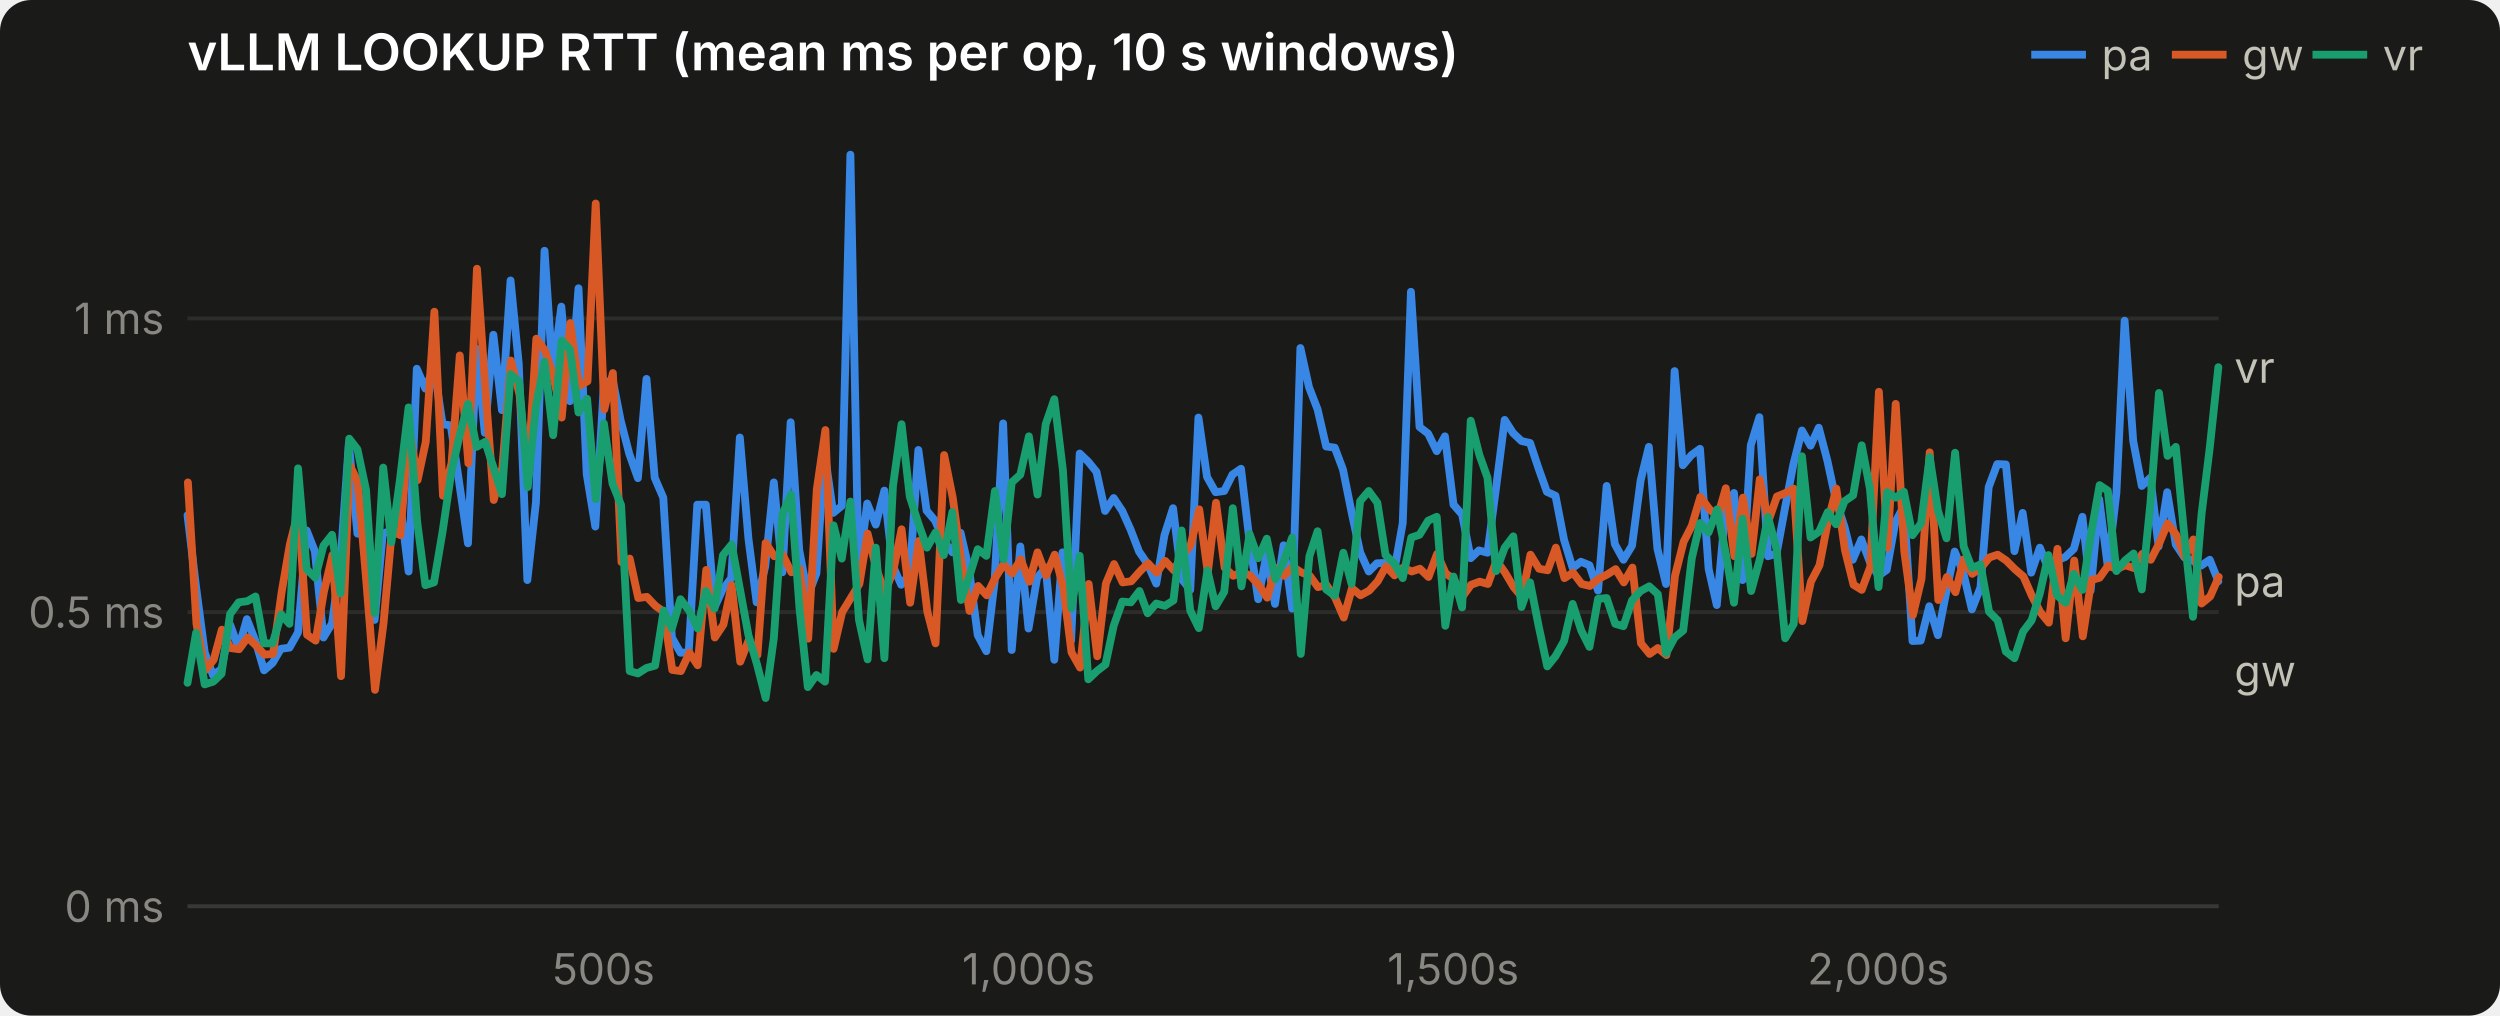
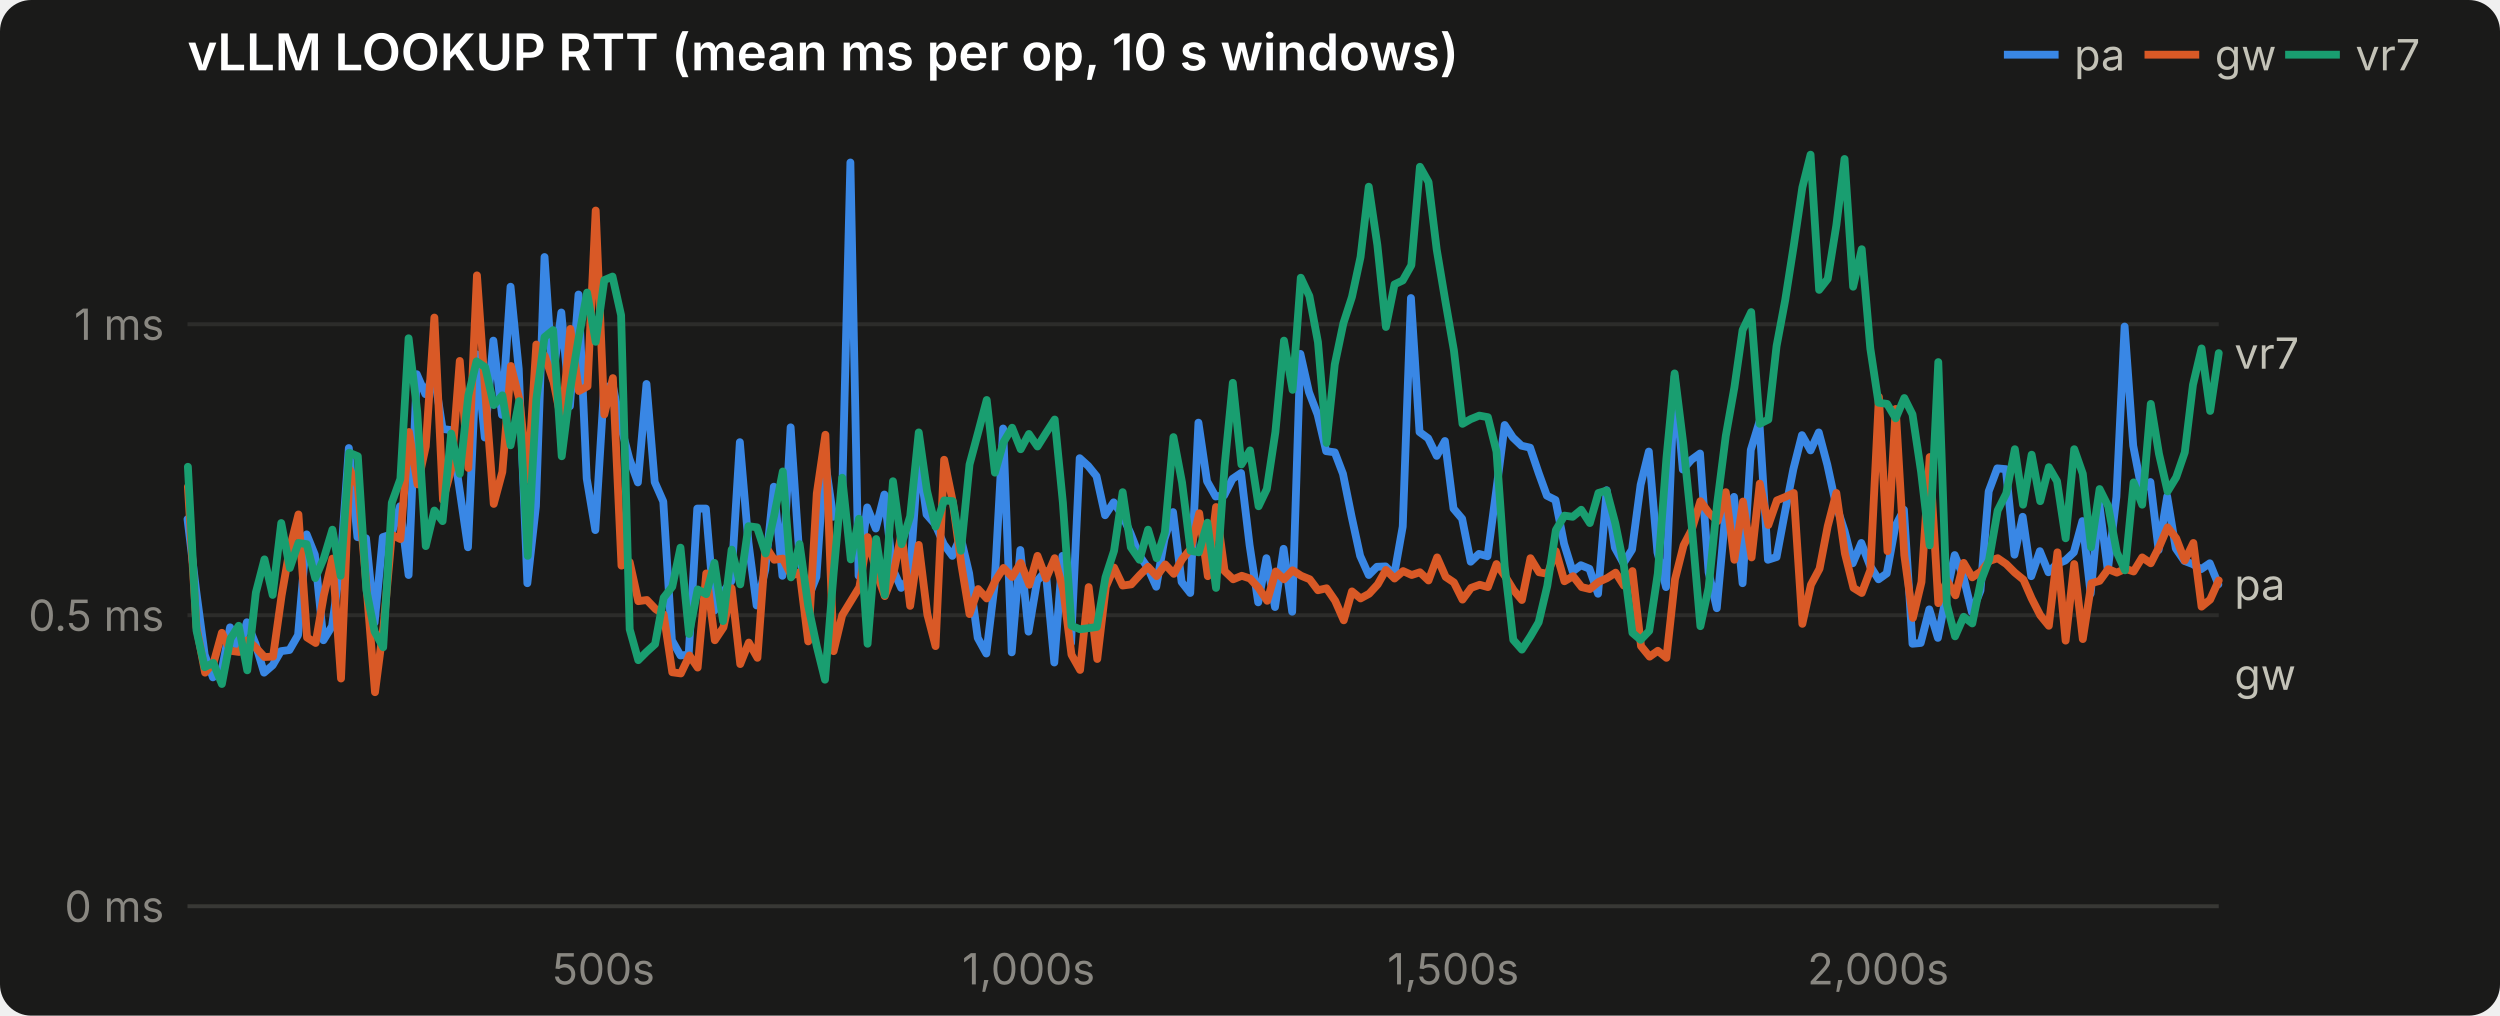
<svg xmlns="http://www.w3.org/2000/svg" viewBox="0 0 640 260" width="640" height="260" font-family="system-ui, -apple-system, Segoe UI, sans-serif" role="img" aria-label="vLLM LOOKUP RTT (mean ms per op, 10 s windows)">
  <rect width="640" height="260" rx="8" fill="#1a1a19" />
  <text x="48" y="18" font-size="13" font-weight="600" fill="#ffffff">vLLM LOOKUP RTT (mean ms per op, 10 s windows)</text>
-   <line x1="592" x2="606" y1="14" y2="14" stroke="#199e70" stroke-width="2" />
-   <text x="610" y="18" font-size="11" fill="#c3c2b7">vr</text>
-   <line x1="556" x2="570" y1="14" y2="14" stroke="#d95926" stroke-width="2" />
-   <text x="574" y="18" font-size="11" fill="#c3c2b7">gw</text>
-   <line x1="520" x2="534" y1="14" y2="14" stroke="#3987e5" stroke-width="2" />
-   <text x="538" y="18" font-size="11" fill="#c3c2b7">pa</text>
+   <line x1="585" x2="599" y1="14" y2="14" stroke="#199e70" stroke-width="2" />
+   <text x="603" y="18" font-size="11" fill="#c3c2b7">vr7</text>
+   <line x1="549" x2="563" y1="14" y2="14" stroke="#d95926" stroke-width="2" />
+   <text x="567" y="18" font-size="11" fill="#c3c2b7">gw</text>
+   <line x1="513" x2="527" y1="14" y2="14" stroke="#3987e5" stroke-width="2" />
+   <text x="531" y="18" font-size="11" fill="#c3c2b7">pa</text>
  <line x1="48" x2="568" y1="232.0" y2="232.0" stroke="#383835" stroke-width="1" />
  <text x="42" y="236.0" text-anchor="end" font-size="11" fill="#898781">0 ms</text>
-   <line x1="48" x2="568" y1="156.7" y2="156.7" stroke="#2c2c2a" stroke-width="1" />
-   <text x="42" y="160.7" text-anchor="end" font-size="11" fill="#898781">0.5 ms</text>
-   <line x1="48" x2="568" y1="81.5" y2="81.5" stroke="#2c2c2a" stroke-width="1" />
-   <text x="42" y="85.5" text-anchor="end" font-size="11" fill="#898781">1 ms</text>
+   <line x1="48" x2="568" y1="157.5" y2="157.5" stroke="#2c2c2a" stroke-width="1" />
+   <text x="42" y="161.5" text-anchor="end" font-size="11" fill="#898781">0.5 ms</text>
+   <line x1="48" x2="568" y1="83.0" y2="83.0" stroke="#2c2c2a" stroke-width="1" />
+   <text x="42" y="87.0" text-anchor="end" font-size="11" fill="#898781">1 ms</text>
  <text x="154.5" y="252" text-anchor="middle" font-size="11" fill="#898781">500s</text>
  <text x="263.3" y="252" text-anchor="middle" font-size="11" fill="#898781">1,000s</text>
  <text x="372.0" y="252" text-anchor="middle" font-size="11" fill="#898781">1,500s</text>
  <text x="480.8" y="252" text-anchor="middle" font-size="11" fill="#898781">2,000s</text>
-   <path d="M48.0,131.9L50.2,150.3L52.4,167.0L54.5,172.8L56.7,171.3L58.9,159.9L61.1,165.9L63.2,158.5L65.4,164.1L67.6,171.6L69.8,169.7L71.9,166.1L74.1,165.8L76.3,161.9L78.5,135.8L80.6,141.1L82.8,163.2L85.0,159.6L87.2,143.2L89.3,113.5L91.5,136.6L93.7,136.9L95.9,158.7L98.0,136.6L100.2,135.8L102.4,128.6L104.6,146.3L106.7,94.4L108.9,99.5L111.1,94.0L113.3,108.6L115.4,108.9L117.6,123.9L119.8,139.1L122.0,89.3L124.1,110.8L126.3,85.7L128.5,105.0L130.7,71.8L132.8,93.1L135.0,148.5L137.2,128.6L139.4,64.2L141.5,95.6L143.7,78.5L145.9,102.7L148.1,73.8L150.2,121.4L152.4,134.8L154.6,98.5L156.8,97.0L158.9,107.7L161.1,116.2L163.3,122.4L165.5,97.0L167.6,122.3L169.8,127.4L172.0,163.2L174.2,167.1L176.3,167.0L178.5,129.2L180.7,129.2L182.9,155.5L185.0,150.9L187.2,148.0L189.4,112.0L191.6,137.9L193.7,154.2L195.9,145.0L198.1,123.5L200.3,146.5L202.4,108.1L204.6,140.8L206.8,152.5L209.0,146.8L211.1,115.9L213.3,131.3L215.5,129.5L217.7,39.6L219.8,146.5L222.0,128.9L224.2,134.3L226.4,125.6L228.5,144.7L230.7,149.7L232.9,146.9L235.1,115.2L237.2,130.7L239.4,133.3L241.6,138.4L243.8,141.4L245.9,136.4L248.1,145.9L250.3,162.6L252.5,166.7L254.6,149.1L256.8,108.4L259.0,166.4L261.2,139.9L263.3,160.9L265.5,147.9L267.7,145.3L269.9,168.9L272.0,141.4L274.2,164.0L276.4,116.1L278.6,118.2L280.7,120.8L282.9,130.8L285.1,127.5L287.3,130.8L289.4,135.5L291.6,141.2L293.8,144.4L296.0,149.4L298.1,137.0L300.3,130.1L302.5,148.2L304.7,151.0L306.8,106.9L309.0,122.1L311.2,126.0L313.4,125.7L315.5,121.5L317.7,120.0L319.9,138.7L322.1,153.4L324.2,142.0L326.4,154.6L328.6,139.6L330.8,155.8L332.9,89.1L335.1,99.1L337.3,104.8L339.5,114.3L341.7,114.6L343.8,120.2L346.0,131.1L348.2,141.4L350.4,146.3L352.5,144.2L354.7,144.1L356.9,146.3L359.1,133.9L361.2,74.7L363.4,109.3L365.6,111.0L367.8,115.5L369.9,111.7L372.1,129.2L374.3,131.7L376.5,142.9L378.6,140.9L380.8,141.5L383.0,124.8L385.2,107.5L387.3,110.8L389.5,112.9L391.7,113.4L393.9,120.0L396.0,125.9L398.2,126.9L400.4,138.2L402.6,145.4L404.7,143.8L406.9,144.7L409.1,151.2L411.3,124.4L413.4,139.3L415.6,143.3L417.8,139.7L420.0,123.0L422.1,114.4L424.3,140.5L426.5,149.5L428.7,95.0L430.8,119.1L433.0,116.5L435.2,114.9L437.4,145.6L439.5,154.9L441.7,130.5L443.9,126.2L446.1,148.5L448.2,114.0L450.4,106.8L452.6,142.4L454.8,141.7L456.9,130.4L459.1,118.9L461.3,110.2L463.5,114.1L465.6,109.5L467.8,117.9L470.0,128.1L472.2,134.9L474.3,143.3L476.5,138.1L478.7,143.9L480.9,147.4L483.0,145.9L485.2,133.7L487.4,129.5L489.6,164.1L491.7,164.0L493.9,155.2L496.1,162.6L498.3,151.3L500.4,141.2L502.6,146.6L504.8,156.0L507.0,150.4L509.1,124.7L511.3,118.8L513.5,118.9L515.7,141.1L517.8,131.3L520.0,146.6L522.2,140.2L524.4,145.6L526.5,143.5L528.7,142.6L530.9,140.5L533.1,132.3L535.2,151.2L537.4,127.8L539.6,145.1L541.8,126.2L543.9,82.1L546.1,112.9L548.3,124.4L550.5,122.3L552.6,139.9L554.8,126.0L557.0,139.4L559.2,142.7L561.3,143.5L563.5,144.8L565.7,143.3L567.9,148.8" fill="none" stroke="#3987e5" stroke-width="2" stroke-linejoin="round" stroke-linecap="round" />
-   <text x="572" y="152.8" font-size="11" fill="#c3c2b7">pa</text>
-   <path d="M48.1,123.5L50.3,159.7L52.5,171.6L54.7,168.9L56.8,161.2L59.0,165.9L61.2,166.2L63.4,163.2L65.5,165.2L67.7,167.6L69.9,167.4L72.1,151.6L74.2,139.4L76.4,130.7L78.6,162.5L80.8,164.0L82.9,151.6L85.1,142.1L87.3,173.1L89.5,119.1L91.6,123.3L93.8,149.1L96.0,176.6L98.2,159.4L100.3,136.0L102.5,137.0L104.7,109.3L106.9,122.9L109.0,113.1L111.2,79.8L113.4,126.9L115.6,118.6L117.7,91.0L119.9,118.6L122.1,68.8L124.3,100.1L126.4,128.0L128.6,119.7L130.8,92.3L133.0,101.0L135.1,121.7L137.3,86.7L139.5,89.7L141.7,96.4L143.8,106.9L146.0,82.7L148.2,98.8L150.4,97.6L152.5,52.1L154.7,104.8L156.9,95.5L159.1,143.9L161.2,143.0L163.4,153.1L165.6,152.8L167.8,155.1L169.9,156.6L172.1,171.5L174.3,171.8L176.5,167.1L178.6,170.3L180.8,145.9L183.0,163.2L185.2,159.9L187.3,149.8L189.5,169.4L191.7,163.8L193.9,167.7L196.0,139.0L198.2,142.4L200.4,142.1L202.6,146.5L204.7,145.6L206.9,163.5L209.1,125.3L211.3,110.1L213.4,166.1L215.6,156.7L217.8,153.1L220.0,149.5L222.1,136.6L224.3,145.4L226.5,151.8L228.7,146.0L230.8,135.5L233.0,154.3L235.2,138.5L237.4,156.6L239.5,164.7L241.7,116.5L243.9,127.4L246.1,143.6L248.2,156.4L250.4,150.0L252.6,152.4L254.8,147.9L256.9,144.5L259.1,146.8L261.3,143.2L263.5,148.9L265.6,141.4L267.8,147.3L270.0,142.0L272.2,150.3L274.3,167.0L276.5,170.9L278.7,149.5L280.9,168.0L283.1,149.4L285.2,144.4L287.4,149.1L289.6,148.8L291.8,146.3L293.9,144.2L296.1,146.6L298.3,143.6L300.5,146.0L302.6,142.3L304.8,139.6L307.0,130.4L309.2,146.6L311.3,128.7L313.5,145.3L315.7,147.4L317.9,146.5L320.0,147.3L322.2,149.7L324.4,153.0L326.6,145.4L328.7,147.4L330.9,145.1L333.1,146.5L335.3,147.4L337.4,150.3L339.6,149.8L341.8,153.0L344.0,158.1L346.1,150.6L348.3,152.4L350.5,151.2L352.7,148.8L354.8,145.0L357.0,147.3L359.2,145.3L361.4,146.3L363.5,145.6L365.7,147.7L367.9,141.8L370.1,146.8L372.2,148.3L374.4,152.7L376.6,149.7L378.8,148.9L380.9,149.5L383.1,143.5L385.3,146.6L387.5,150.3L389.6,152.8L391.8,142.0L394.0,145.6L396.2,146.0L398.3,140.2L400.5,148.0L402.7,146.6L404.9,149.5L407.0,150.0L409.2,148.2L411.4,147.1L413.6,145.7L415.7,149.1L417.9,145.3L420.1,164.7L422.3,167.4L424.4,165.9L426.6,167.7L428.8,147.4L431.0,138.7L433.1,134.6L435.3,127.2L437.5,130.2L439.7,132.3L441.8,125.0L444.0,142.4L446.2,127.4L448.4,141.8L450.5,122.7L452.7,133.4L454.9,127.1L457.1,126.2L459.2,125.1L461.4,159.0L463.6,148.9L465.8,144.7L467.9,133.7L470.1,125.1L472.3,140.8L474.5,149.7L476.6,151.0L478.8,145.1L481.0,100.3L483.2,140.2L485.3,103.4L487.5,141.2L489.7,157.5L491.9,148.2L494.0,115.8L496.2,153.6L498.4,147.7L500.6,151.6L502.7,143.2L504.9,146.9L507.1,145.4L509.3,142.7L511.4,142.0L513.6,143.5L515.8,145.7L518.0,147.6L520.1,152.4L522.3,156.7L524.5,159.4L526.7,140.5L528.8,163.4L531.0,143.5L533.2,162.9L535.4,148.5L537.5,147.9L539.7,144.8L541.9,145.7L544.1,144.7L546.2,145.4L548.4,141.8L550.6,143.3L552.8,139.0L554.9,134.0L557.1,136.9L559.3,142.6L561.5,138.1L563.6,154.5L565.8,152.7L568.0,147.7" fill="none" stroke="#d95926" stroke-width="2" stroke-linejoin="round" stroke-linecap="round" />
-   <text x="572" y="175.7" font-size="11" fill="#c3c2b7">gw</text>
-   <path d="M48.0,174.8L50.2,162.0L52.4,175.2L54.6,174.5L56.7,172.5L58.9,157.2L61.1,154.2L63.3,153.9L65.4,152.7L67.6,164.7L69.8,164.7L72.0,157.3L74.1,159.7L76.3,119.9L78.5,145.7L80.7,147.9L82.8,139.7L85.0,136.9L87.2,151.9L89.4,112.3L91.5,115.0L93.7,125.4L95.9,157.0L98.1,119.7L100.2,138.8L102.4,122.7L104.6,104.3L106.8,133.6L108.9,149.8L111.1,149.1L113.3,136.1L115.5,121.1L117.6,111.7L119.8,103.4L122.0,114.4L124.2,113.1L126.4,119.9L128.5,126.5L130.7,95.8L132.9,97.7L135.1,124.7L137.2,104.0L139.4,92.6L141.6,111.4L143.8,87.2L145.9,89.4L148.1,105.6L150.3,102.1L152.5,127.8L154.6,108.4L156.8,123.8L159.0,129.3L161.2,171.8L163.3,172.4L165.5,171.0L167.7,170.4L169.9,156.3L172.0,160.9L174.2,153.4L176.4,156.3L178.6,160.9L180.7,151.3L182.9,155.8L185.1,142.1L187.3,139.4L189.4,150.7L191.6,162.6L193.8,170.1L196.0,178.7L198.1,163.4L200.3,131.6L202.5,126.6L204.7,156.1L206.8,175.9L209.0,172.8L211.2,174.5L213.4,134.5L215.5,143.0L217.7,128.4L219.9,158.7L222.1,168.8L224.2,140.2L226.4,168.5L228.6,124.4L230.8,108.6L232.9,127.1L235.1,134.0L237.3,140.2L239.5,136.3L241.6,142.1L243.8,131.1L246.0,153.6L248.2,147.4L250.3,140.6L252.5,142.3L254.7,125.7L256.9,143.2L259.0,123.5L261.2,121.5L263.4,111.7L265.6,126.6L267.7,108.6L269.9,102.2L272.1,120.3L274.3,155.7L276.4,142.3L278.6,173.9L280.8,171.8L283.0,170.1L285.1,160.2L287.3,154.0L289.5,154.2L291.7,151.3L293.8,157.0L296.0,154.5L298.2,155.1L300.4,153.7L302.5,135.8L304.7,156.3L306.9,160.8L309.1,146.0L311.2,155.2L313.4,151.5L315.6,130.1L317.8,150.1L319.9,136.7L322.1,142.9L324.3,137.9L326.5,148.3L328.6,143.8L330.8,137.6L333.0,167.4L335.2,142.4L337.3,136.0L339.5,150.9L341.7,152.5L343.9,141.5L346.0,149.5L348.2,128.3L350.4,125.7L352.6,128.7L354.7,142.1L356.9,144.2L359.1,148.0L361.3,137.6L363.4,136.9L365.6,133.3L367.8,132.3L370.0,160.2L372.1,147.6L374.3,155.5L376.5,107.7L378.7,116.4L380.8,122.3L383.0,146.2L385.2,140.2L387.4,137.3L389.5,155.4L391.7,149.1L393.9,160.3L396.1,170.6L398.2,168.0L400.4,164.1L402.6,154.6L404.8,161.4L406.9,165.6L409.1,153.3L411.3,153.1L413.5,159.7L415.6,160.3L417.8,153.7L420.0,151.3L422.2,150.1L424.4,152.1L426.5,167.3L428.7,163.2L430.9,161.4L433.1,142.9L435.2,133.9L437.4,136.3L439.6,130.4L441.8,141.7L443.9,154.3L446.1,132.8L448.3,151.3L450.5,143.2L452.6,132.3L454.8,140.6L457.0,163.4L459.2,159.7L461.3,116.8L463.5,137.6L465.7,136.1L467.9,131.1L470.0,134.2L472.2,128.3L474.4,126.8L476.6,114.0L478.7,125.1L480.9,150.3L483.1,126.0L485.3,127.4L487.4,125.9L489.6,137.0L491.8,134.0L494.0,117.0L496.1,130.7L498.3,137.8L500.5,115.9L502.7,139.9L504.8,145.4L507.0,144.5L509.2,156.6L511.4,158.8L513.5,166.8L515.7,168.5L517.9,161.7L520.1,158.8L522.2,151.9L524.4,142.1L526.6,152.4L528.8,154.3L530.9,146.9L533.1,151.0L535.3,136.7L537.5,124.2L539.6,125.6L541.8,146.2L544.0,143.5L546.2,141.7L548.3,150.9L550.5,128.9L552.7,100.6L554.9,116.7L557.0,114.4L559.2,137.2L561.4,157.9L563.6,131.6L565.7,114.6L567.9,94.0" fill="none" stroke="#199e70" stroke-width="2" stroke-linejoin="round" stroke-linecap="round" />
-   <text x="572" y="98.0" font-size="11" fill="#c3c2b7">vr</text>
+   <path d="M48.0,132.9L50.2,151.1L52.4,167.6L54.5,173.4L56.7,171.9L58.9,160.6L61.1,166.6L63.2,159.3L65.4,164.8L67.6,172.2L69.8,170.3L71.9,166.7L74.1,166.4L76.3,162.6L78.5,136.8L80.6,142.0L82.8,163.9L85.0,160.3L87.2,144.1L89.3,114.7L91.5,137.5L93.7,137.8L95.9,159.4L98.0,137.5L100.2,136.8L102.4,129.6L104.6,147.2L106.7,95.8L108.9,100.9L111.1,95.4L113.3,109.8L115.4,110.1L117.6,125.0L119.8,140.1L122.0,90.7L124.1,112.0L126.3,87.2L128.5,106.2L130.7,73.4L132.8,94.5L135.0,149.3L137.2,129.6L139.4,65.8L141.5,97.0L143.7,80.0L145.9,104.0L148.1,75.4L150.2,122.5L152.4,135.7L154.6,99.8L156.8,98.3L158.9,108.9L161.1,117.4L163.3,123.5L165.5,98.3L167.6,123.4L169.8,128.4L172.0,163.9L174.2,167.8L176.3,167.6L178.5,130.2L180.7,130.2L182.9,156.3L185.0,151.7L187.2,148.8L189.4,113.2L191.6,138.9L193.7,155.0L195.9,145.9L198.1,124.6L200.3,147.4L202.4,109.4L204.6,141.7L206.8,153.3L209.0,147.7L211.1,117.1L213.3,132.3L215.5,130.5L217.7,41.6L219.8,147.4L222.0,129.9L224.2,135.3L226.4,126.6L228.5,145.6L230.7,150.5L232.9,147.8L235.1,116.4L237.2,131.7L239.4,134.2L241.6,139.3L243.8,142.3L245.9,137.4L248.1,146.8L250.3,163.3L252.5,167.3L254.6,149.9L256.8,109.7L259.0,167.0L261.2,140.8L263.3,161.7L265.5,148.7L267.7,146.2L269.9,169.6L272.0,142.3L274.2,164.6L276.4,117.3L278.6,119.3L280.7,121.9L282.9,131.9L285.1,128.6L287.3,131.9L289.4,136.5L291.6,142.1L293.8,145.3L296.0,150.2L298.1,138.0L300.3,131.1L302.5,149.0L304.7,151.8L306.8,108.2L309.0,123.2L311.2,127.1L313.4,126.8L315.5,122.6L317.7,121.1L319.9,139.6L322.1,154.2L324.2,142.9L326.4,155.4L328.6,140.5L330.8,156.6L332.9,90.6L335.1,100.4L337.3,106.1L339.5,115.5L341.7,115.8L343.8,121.3L346.0,132.2L348.2,142.3L350.4,147.2L352.5,145.1L354.7,145.0L356.9,147.2L359.1,134.8L361.2,76.3L363.4,110.6L365.6,112.2L367.8,116.7L369.9,112.9L372.1,130.2L374.3,132.8L376.5,143.8L378.6,141.8L380.8,142.4L383.0,125.9L385.2,108.8L387.3,112.0L389.5,114.1L391.7,114.6L393.9,121.1L396.0,126.9L398.2,128.0L400.4,139.2L402.6,146.3L404.7,144.7L406.9,145.6L409.1,152.0L411.3,125.5L413.4,140.2L415.6,144.2L417.8,140.7L420.0,124.1L422.1,115.6L424.3,141.4L426.5,150.3L428.7,96.4L430.8,120.2L433.0,117.7L435.2,116.1L437.4,146.5L439.5,155.7L441.7,131.6L443.9,127.2L446.1,149.3L448.2,115.2L450.4,108.0L452.6,143.3L454.8,142.6L456.9,131.4L459.1,120.1L461.3,111.4L463.5,115.3L465.6,110.7L467.8,119.0L470.0,129.2L472.2,135.9L474.3,144.2L476.5,139.0L478.7,144.8L480.9,148.3L483.0,146.8L485.2,134.7L487.4,130.5L489.6,164.8L491.7,164.6L493.9,156.0L496.1,163.3L498.3,152.1L500.4,142.1L502.6,147.5L504.8,156.7L507.0,151.2L509.1,125.8L511.3,119.9L513.5,120.1L515.7,142.0L517.8,132.3L520.0,147.5L522.2,141.1L524.4,146.5L526.5,144.4L528.7,143.5L530.9,141.4L533.1,133.4L535.2,152.0L537.4,128.9L539.6,146.0L541.8,127.2L543.9,83.6L546.1,114.1L548.3,125.5L550.5,123.4L552.6,140.8L554.8,127.1L557.0,140.4L559.2,143.6L561.3,144.4L563.5,145.7L565.7,144.2L567.9,149.6" fill="none" stroke="#3987e5" stroke-width="2" stroke-linejoin="round" stroke-linecap="round" />
+   <text x="572" y="153.6" font-size="11" fill="#c3c2b7">pa</text>
+   <path d="M48.1,124.6L50.3,160.5L52.5,172.2L54.7,169.6L56.8,162.0L59.0,166.6L61.2,166.9L63.4,163.9L65.5,165.8L67.7,168.2L69.9,168.1L72.1,152.4L74.2,140.4L76.4,131.7L78.6,163.2L80.8,164.6L82.9,152.4L85.1,143.0L87.3,173.7L89.5,120.2L91.6,124.4L93.8,149.9L96.0,177.2L98.2,160.2L100.3,136.9L102.5,138.0L104.7,110.6L106.9,124.0L109.0,114.3L111.2,81.3L113.4,128.0L115.6,119.8L117.7,92.4L119.9,119.8L122.1,70.5L124.3,101.5L126.4,129.0L128.6,120.8L130.8,93.7L133.0,102.4L135.1,122.8L137.3,88.2L139.5,91.2L141.7,97.7L143.8,108.2L146.0,84.2L148.2,100.1L150.4,98.9L152.5,53.9L154.7,106.1L156.9,96.8L159.1,144.8L161.2,143.9L163.4,153.9L165.6,153.6L167.8,155.9L169.9,157.3L172.1,172.1L174.3,172.4L176.5,167.8L178.6,170.9L180.8,146.8L183.0,163.9L185.2,160.6L187.3,150.6L189.5,170.0L191.7,164.5L193.9,168.4L196.0,139.9L198.2,143.3L200.4,143.0L202.6,147.4L204.7,146.5L206.9,164.2L209.1,126.3L211.3,111.3L213.4,166.7L215.6,157.5L217.8,153.9L220.0,150.3L222.1,137.5L224.3,146.3L226.5,152.6L228.7,146.9L230.8,136.5L233.0,155.1L235.2,139.5L237.4,157.3L239.5,165.4L241.7,117.7L243.9,128.4L246.1,144.5L248.2,157.2L250.4,150.8L252.6,153.2L254.8,148.7L256.9,145.4L259.1,147.7L261.3,144.1L263.5,149.7L265.6,142.3L267.8,148.1L270.0,142.9L272.2,151.1L274.3,167.6L276.5,171.5L278.7,150.3L280.9,168.7L283.1,150.2L285.2,145.3L287.4,149.9L289.6,149.6L291.8,147.2L293.9,145.1L296.1,147.5L298.3,144.5L300.5,146.9L302.6,143.2L304.8,140.5L307.0,131.4L309.2,147.5L311.3,129.8L313.5,146.2L315.7,148.3L317.9,147.4L320.0,148.1L322.2,150.5L324.4,153.8L326.6,146.3L328.7,148.3L330.9,146.0L333.1,147.4L335.3,148.3L337.4,151.1L339.6,150.6L341.8,153.8L344.0,158.8L346.1,151.4L348.3,153.2L350.5,152.0L352.7,149.6L354.8,145.9L357.0,148.1L359.2,146.2L361.4,147.2L363.5,146.5L365.7,148.6L367.9,142.7L370.1,147.7L372.2,149.1L374.4,153.5L376.6,150.5L378.8,149.7L380.9,150.3L383.1,144.4L385.3,147.5L387.5,151.1L389.6,153.6L391.8,142.9L394.0,146.5L396.2,146.9L398.3,141.1L400.5,148.8L402.7,147.5L404.9,150.3L407.0,150.8L409.2,149.0L411.4,148.0L413.6,146.6L415.7,149.9L417.9,146.2L420.1,165.4L422.3,168.1L424.4,166.6L426.6,168.4L428.8,148.3L431.0,139.6L433.1,135.6L435.3,128.3L437.5,131.3L439.7,133.4L441.8,126.0L444.0,143.3L446.2,128.4L448.4,142.7L450.5,123.8L452.7,134.4L454.9,128.1L457.1,127.2L459.2,126.2L461.4,159.7L463.6,149.7L465.8,145.6L467.9,134.7L470.1,126.2L472.3,141.7L474.5,150.5L476.6,151.8L478.8,146.0L481.0,101.6L483.2,141.1L485.3,104.7L487.5,142.1L489.7,158.2L491.9,149.0L494.0,117.0L496.2,154.4L498.4,148.6L500.6,152.4L502.7,144.1L504.9,147.8L507.1,146.3L509.3,143.6L511.4,142.9L513.6,144.4L515.8,146.6L518.0,148.4L520.1,153.2L522.3,157.5L524.5,160.2L526.7,141.4L528.8,164.0L531.0,144.4L533.2,163.6L535.4,149.3L537.5,148.7L539.7,145.7L541.9,146.6L544.1,145.6L546.2,146.3L548.4,142.7L550.6,144.2L552.8,139.9L554.9,135.0L557.1,137.8L559.3,143.5L561.5,139.0L563.6,155.3L565.8,153.5L568.0,148.6" fill="none" stroke="#d95926" stroke-width="2" stroke-linejoin="round" stroke-linecap="round" />
+   <text x="572" y="176.6" font-size="11" fill="#c3c2b7">gw</text>
+   <path d="M48.1,119.5L50.3,161.4L52.4,170.8L54.6,169.7L56.8,175.1L59.0,163.5L61.1,160.2L63.3,171.6L65.5,151.7L67.7,143.2L69.8,152.3L72.0,133.9L74.2,145.4L76.4,139.0L78.5,139.3L80.7,148.0L82.9,142.9L85.1,135.6L87.2,147.4L89.4,115.9L91.6,116.8L93.8,151.1L95.9,161.7L98.1,165.7L100.3,128.7L102.5,122.6L104.6,86.6L106.8,105.3L109.0,139.8L111.2,130.7L113.3,133.4L115.5,111.0L117.7,121.3L119.9,101.2L122.0,92.5L124.2,94.0L126.4,103.7L128.6,101.2L130.7,114.0L132.9,102.7L135.1,142.3L137.3,102.2L139.4,86.3L141.6,84.5L143.8,116.8L146.0,99.5L148.1,86.7L150.3,74.9L152.5,87.5L154.7,71.7L156.8,70.8L159.0,80.7L161.2,161.1L163.4,169.0L165.5,166.9L167.7,164.9L169.9,153.0L172.1,150.2L174.2,140.2L176.4,162.3L178.6,150.9L180.8,152.1L182.9,144.1L185.1,159.0L187.3,140.7L189.5,149.6L191.6,134.7L193.8,135.0L196.0,141.7L198.2,131.9L200.4,120.7L202.5,147.8L204.7,139.3L206.9,155.1L209.1,165.5L211.2,174.0L213.4,146.8L215.6,122.3L217.8,143.2L219.9,132.8L222.1,164.8L224.3,138.0L226.5,152.3L228.6,123.2L230.8,139.3L233.0,132.2L235.2,110.7L237.3,125.6L239.5,134.8L241.7,128.1L243.9,128.3L246.0,141.0L248.2,118.9L250.4,110.7L252.6,102.4L254.7,121.0L256.9,113.2L259.1,109.5L261.3,115.0L263.4,111.1L265.6,114.3L267.8,110.8L270.0,107.4L272.1,128.7L274.3,160.2L276.5,161.1L278.7,160.8L280.8,160.5L283.0,147.8L285.2,141.0L287.4,126.0L289.5,140.1L291.7,143.3L293.9,135.6L296.1,142.9L298.2,136.3L300.4,111.9L302.6,123.5L304.8,141.0L306.9,141.4L309.1,133.8L311.3,150.5L313.5,119.3L315.6,98.0L317.8,118.9L320.0,115.3L322.2,129.6L324.3,125.2L326.5,110.6L328.7,87.2L330.9,99.8L333.0,71.1L335.2,75.8L337.4,87.6L339.6,113.4L341.7,93.3L343.9,82.8L346.1,76.0L348.3,65.8L350.4,47.8L352.6,62.7L354.8,83.7L357.0,72.8L359.1,71.8L361.3,67.9L363.5,42.7L365.7,46.6L367.8,63.9L370.0,77.0L372.2,89.7L374.4,108.5L376.5,107.3L378.7,106.4L380.9,106.8L383.1,115.6L385.2,145.0L387.4,163.8L389.6,166.3L391.8,162.9L393.9,159.3L396.1,150.0L398.3,135.7L400.5,132.0L402.6,132.3L404.8,130.5L407.0,133.9L409.2,126.2L411.3,125.6L413.5,133.9L415.7,144.7L417.9,162.0L420.0,163.8L422.2,161.5L424.4,146.8L426.6,117.4L428.7,95.6L430.9,113.4L433.1,134.8L435.3,160.3L437.4,150.5L439.6,128.9L441.8,111.6L444.0,99.2L446.1,84.5L448.3,79.9L450.5,108.5L452.7,107.4L454.8,88.6L457.0,76.9L459.2,62.9L461.4,48.0L463.5,39.6L465.7,74.2L467.9,71.4L470.1,57.7L472.2,40.7L474.4,73.4L476.6,63.8L478.8,89.2L480.9,103.1L483.1,103.4L485.3,107.1L487.5,101.9L489.6,106.1L491.8,120.8L494.0,139.6L496.2,92.7L498.4,154.8L500.5,162.9L502.7,157.9L504.9,159.6L507.1,148.8L509.2,143.3L511.4,130.7L513.6,126.3L515.8,115.0L517.9,129.2L520.1,116.4L522.3,128.3L524.5,119.6L526.6,123.2L528.8,137.8L531.0,115.0L533.2,121.3L535.3,140.1L537.5,125.2L539.7,129.6L541.9,141.4L544.0,146.0L546.2,123.5L548.4,129.2L550.6,103.4L552.7,116.2L554.9,125.8L557.1,122.2L559.3,115.8L561.4,98.5L563.6,89.2L565.8,105.2L568.0,90.4" fill="none" stroke="#199e70" stroke-width="2" stroke-linejoin="round" stroke-linecap="round" />
+   <text x="572" y="94.4" font-size="11" fill="#c3c2b7">vr7</text>
</svg>
